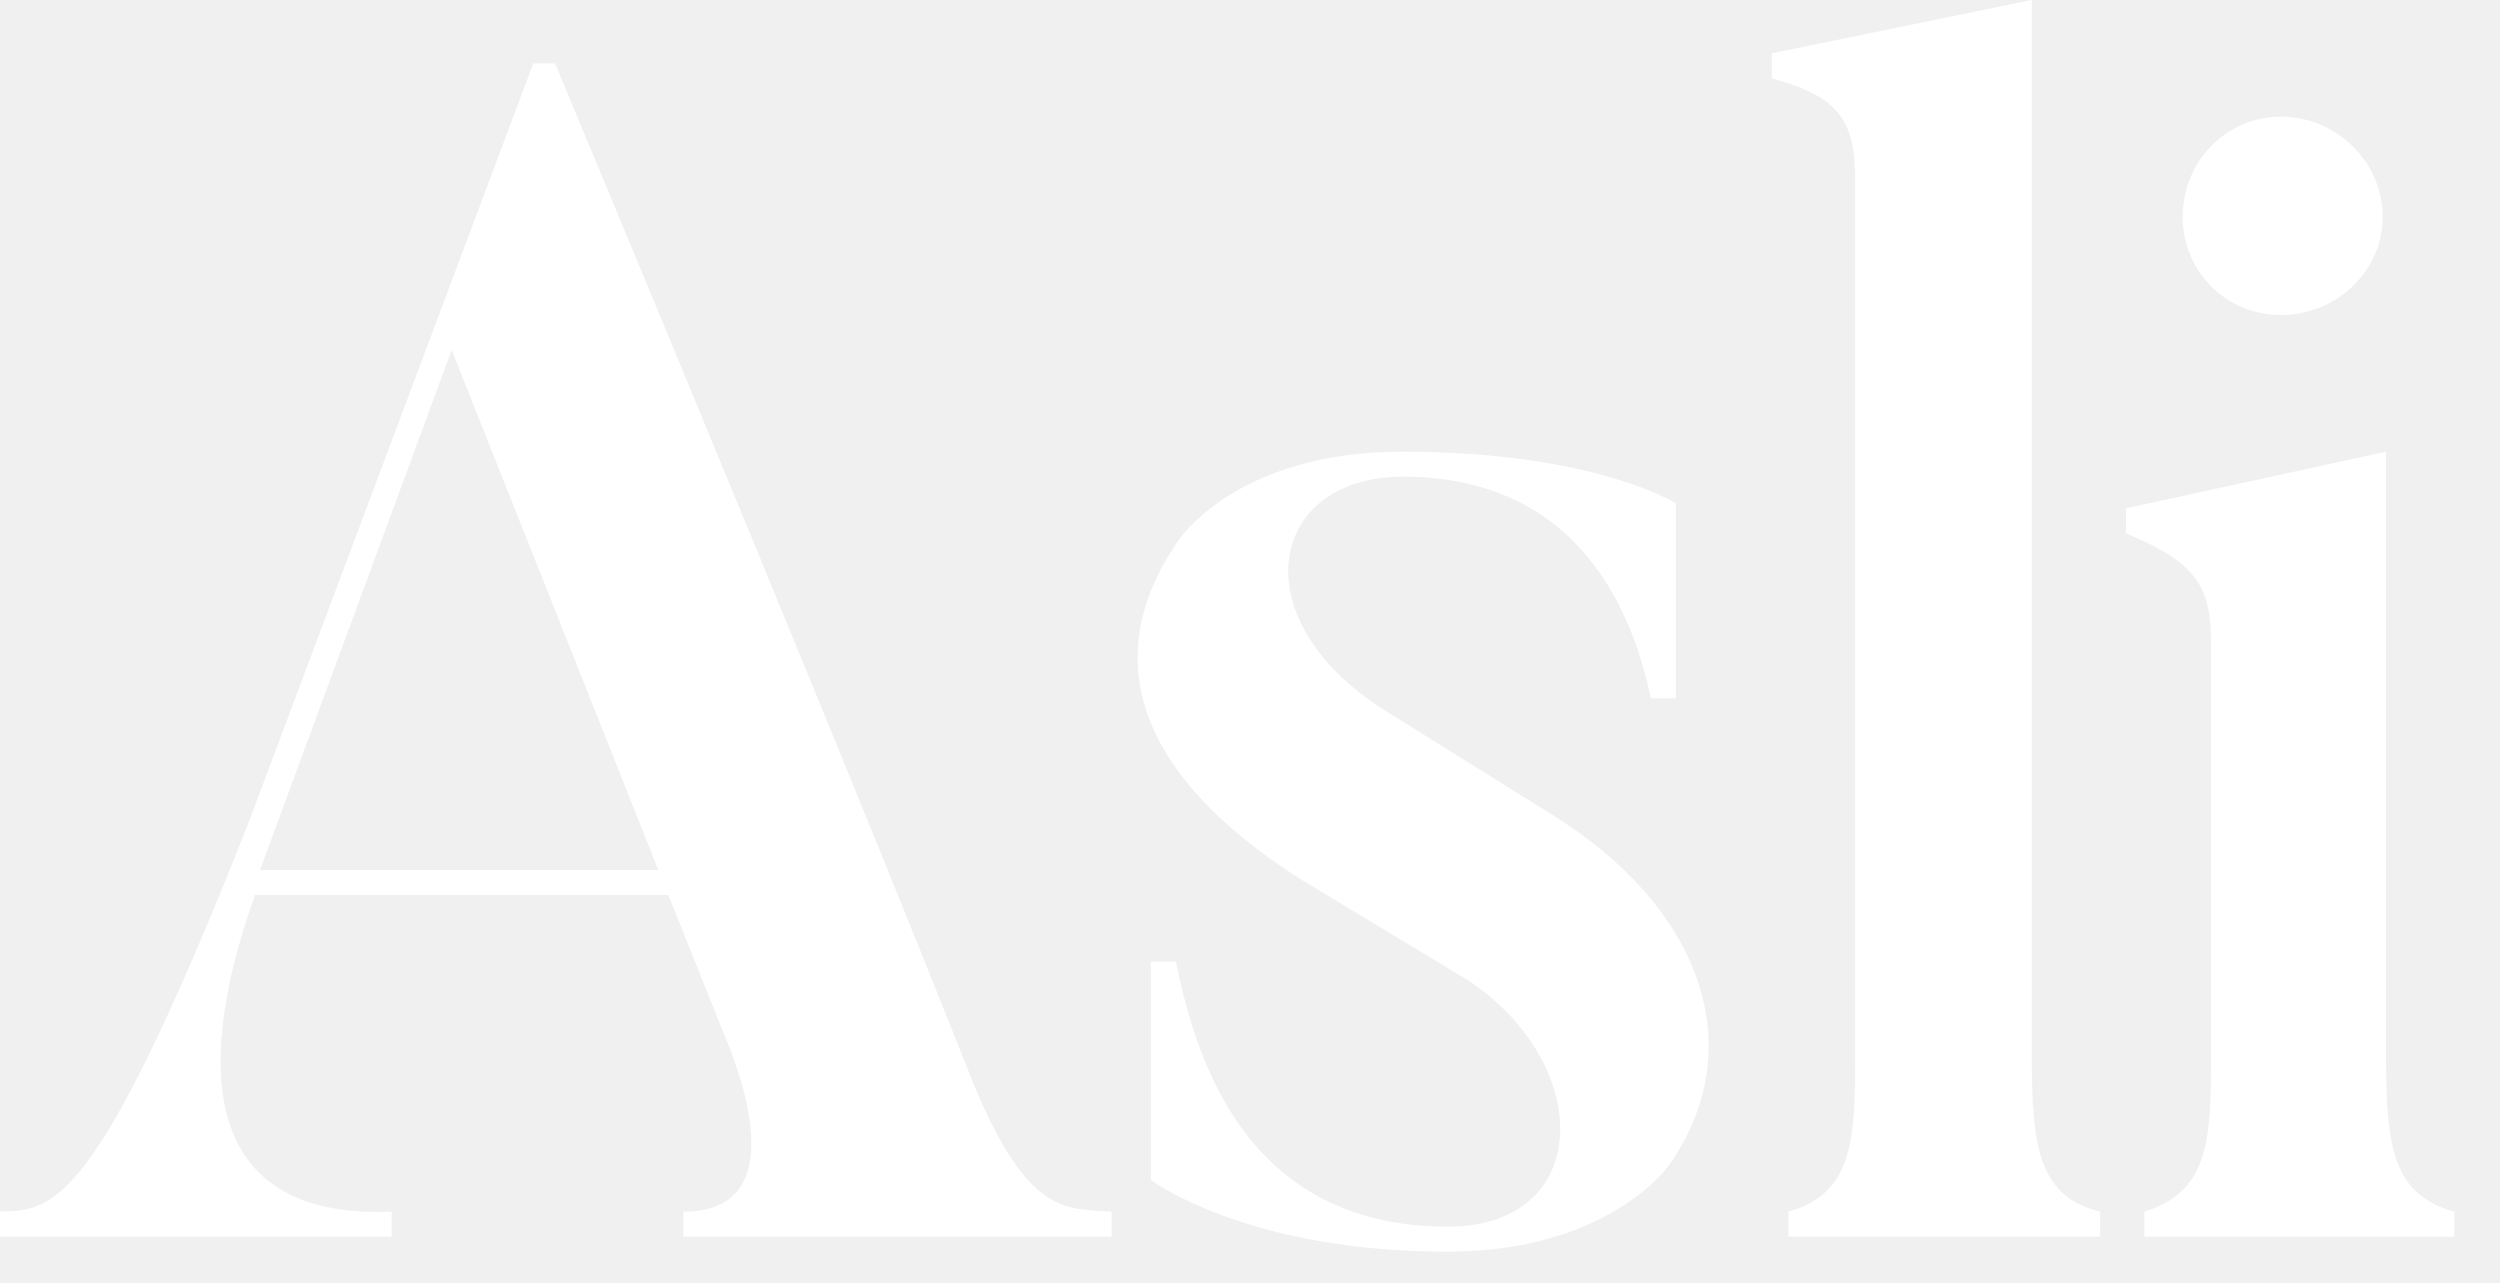
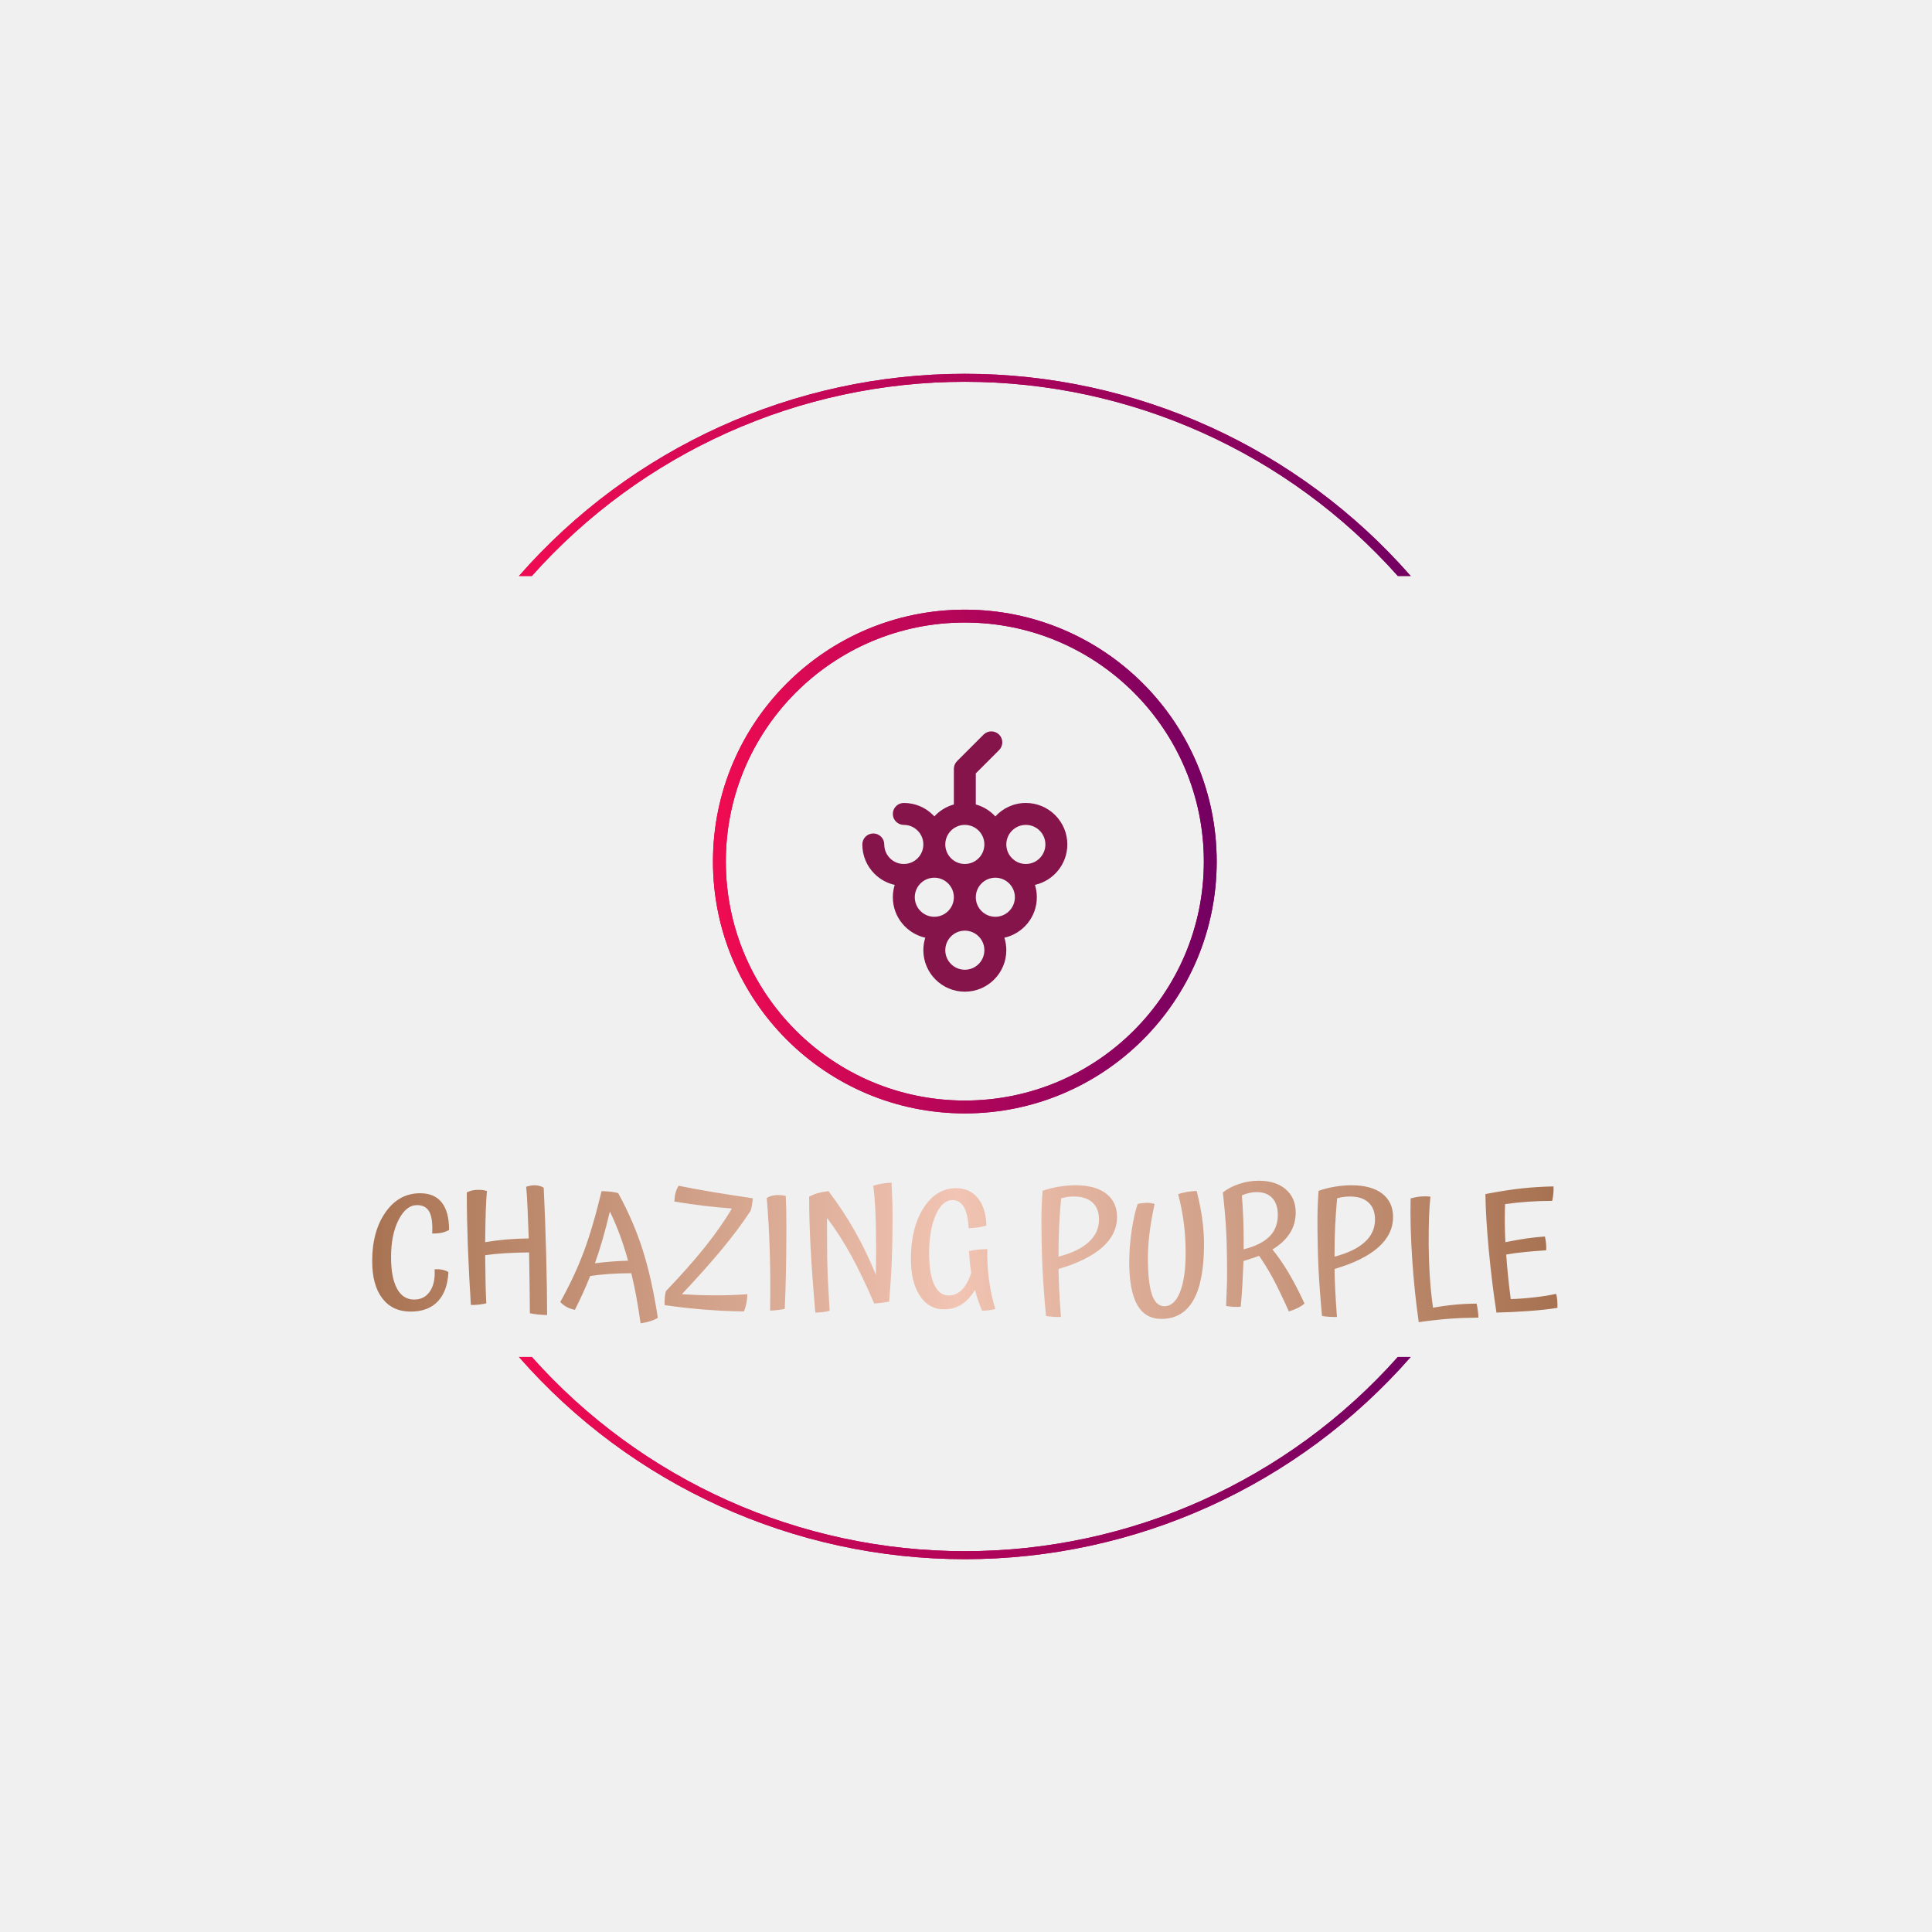
- <svg xmlns="http://www.w3.org/2000/svg" width="39px" height="20px" viewBox="0 0 39 20" version="1.1">
-   <g stroke="none" stroke-width="1" fill="none" fill-rule="evenodd">
-     <g fill="#FFFFFF" fill-rule="nonzero">
-       <g id="asli-outlines" transform="translate(0, 0)">
-         <path d="M4.056,13.572 L7.046,5.46 L10.27,13.572 L4.056,13.572 Z M17.342,18.902 C16.64,18.85 16.042,18.98 15.184,16.9 C15.184,16.9 13.442,12.454 8.658,0.988 L8.32,0.988 L3.874,12.844 C1.482,18.902 0.832,18.876 0,18.902 L0,19.292 L6.11,19.292 L6.11,18.902 C2.236,19.058 3.614,15.002 3.978,13.962 L10.426,13.962 L11.258,16.042 C11.57,16.77 12.376,18.902 10.66,18.902 L10.66,19.292 L17.342,19.292 L17.342,18.902 Z" id="Shape" />
-         <path d="M26.04,18.174 C27.314,16.354 26.56,14.17 24.22,12.714 L21.594,11.076 C19.332,9.646 19.8,7.436 21.88,7.436 C24.714,7.436 25.494,9.672 25.754,10.894 L26.144,10.894 L26.144,7.852 C26.144,7.852 24.87,7.046 21.88,7.046 C19.254,7.046 18.37,8.45 18.37,8.45 C17.122,10.27 17.746,12.09 20.268,13.702 L22.894,15.288 C24.87,16.588 24.87,19.136 22.582,19.136 C19.358,19.136 18.63,16.38 18.344,15.002 L17.954,15.002 L17.954,18.408 C17.954,18.408 19.436,19.526 22.582,19.526 C25.104,19.526 26.04,18.174 26.04,18.174 Z" id="Path" />
-         <path d="M32.762,18.902 C31.826,18.668 31.696,17.94 31.696,16.51 L31.696,0 L27.64,0.832 L27.64,1.222 C28.706,1.508 28.94,1.898 28.94,2.808 L28.94,16.51 C28.94,17.836 28.888,18.616 27.9,18.902 L27.9,19.292 L32.762,19.292 L32.762,18.902 Z" id="Path" />
-         <path d="M35.584,4.914 C36.442,4.914 37.17,4.238 37.17,3.38 C37.17,2.522 36.442,1.82 35.584,1.82 C34.726,1.82 34.05,2.522 34.05,3.38 C34.05,4.238 34.726,4.914 35.584,4.914 Z M38.288,18.902 C37.352,18.642 37.222,17.94 37.222,16.51 L37.222,7.046 L33.166,7.93 L33.166,8.32 C34.232,8.762 34.492,9.126 34.492,10.01 L34.492,16.51 C34.492,17.836 34.44,18.59 33.452,18.902 L33.452,19.292 L38.288,19.292 L38.288,18.902 Z" id="Shape" />
+ <svg xmlns="http://www.w3.org/2000/svg" version="1.1" width="200" height="200" viewBox="0 0 200 200">
+   <g transform="matrix(1,0,0,1,-0.1212121,38.0502)">
+     <svg viewBox="0 0 396 247" data-background-color="#0d0c0c" preserveAspectRatio="xMidYMid meet" height="124" width="200">
+       <g id="tight-bounds" transform="matrix(1,0,0,1,0.24,-0.1)">
+         <svg viewBox="0 0 395.52 247.2" height="247.2" width="395.52">
+           <rect width="395.52" height="247.2" fill="url(#2d13e896-1fa2-4ed6-84e3-1ee59c968592)" mask="url(&quot;#447f32c0-a718-4448-a073-30cc3e7100bf&quot;)" data-fill-palette-color="tertiary" />
+           <rect width="395.52" height="247.2" fill="url(#e9257d49-f513-4ddd-bd40-26ba6763723f)" mask="url(&quot;#97e6881f-a02a-4ee4-b3f8-bdbcb43db9a6&quot;)" data-fill-palette-color="primary" />
+           <g>
+             <svg />
+           </g>
+           <g>
+             <svg viewBox="0 0 395.52 247.2" height="247.2" width="395.52">
+               <g transform="matrix(1,0,0,1,75.54432,50.02307)">
+                 <svg viewBox="0 0 244.431 147.154" height="147.154" width="244.431">
+                   <g>
+                     <svg viewBox="0 0 244.431 147.154" height="147.154" width="244.431">
+                       <g transform="matrix(1,0,0,1,0,117.7537)">
+                         <svg viewBox="0 0 244.431 29.4" height="29.4" width="244.431">
+                           <g id="textblocktransform">
+                             <svg viewBox="0 0 244.431 29.4" height="29.4" width="244.431" id="textblock">
+                               <g>
+                                 <svg viewBox="0 0 244.431 29.4" height="29.4" width="244.431">
+                                   <g transform="matrix(1,0,0,1,0,0)">
+                                     <svg width="244.431" viewBox="2.15 -38.5 364.537 43.85" height="29.4" data-palette-color="url(#e9257d49-f513-4ddd-bd40-26ba6763723f)" />
+                                   </g>
+                                 </svg>
+                               </g>
+                             </svg>
+                           </g>
+                         </svg>
+                       </g>
+                       <g transform="matrix(1,0,0,1,70.27949,0)">
+                         <svg viewBox="0 0 103.872 103.872" height="103.872" width="103.872">
+                           <g>
+                             <svg />
+                           </g>
+                           <g id="icon-0">
+                             <svg viewBox="0 0 103.872 103.872" height="103.872" width="103.872">
+                               <g>
+                                 <path d="M0 51.936c0-28.684 23.253-51.936 51.936-51.936 28.684 0 51.936 23.253 51.936 51.936 0 28.684-23.253 51.936-51.936 51.936-28.684 0-51.936-23.253-51.936-51.936zM51.936 101.221c27.219 0 49.285-22.066 49.285-49.285 0-27.219-22.066-49.285-49.285-49.285-27.219 0-49.285 22.066-49.285 49.285 0 27.219 22.066 49.285 49.285 49.285z" data-fill-palette-color="tertiary" fill="url(#2d13e896-1fa2-4ed6-84e3-1ee59c968592)" stroke="transparent" />
+                               </g>
+                               <g transform="matrix(1,0,0,1,30.7997,25.09763)">
+                                 <svg viewBox="0 0 42.273 53.677" height="53.677" width="42.273">
+                                   <g>
+                                     <svg version="1.1" x="0" y="0" viewBox="26.638 20.338 46.722 59.326" enable-background="new 0 0 100 100" xml:space="preserve" height="53.677" width="42.273" class="icon-s-0" data-fill-palette-color="accent" id="s-0">
+                                       <path fill="#85144b" d="M73.36 46.103c0-5.213-4.241-9.454-9.453-9.454-2.752 0-5.225 1.189-6.954 3.072-1.185-1.291-2.719-2.249-4.454-2.727v-7.078l5.31-5.311c0.977-0.977 0.977-2.559 0-3.535s-2.559-0.977-3.535 0l-6.043 6.043c-0.469 0.469-0.731 1.104-0.731 1.768v8.113c-1.734 0.478-3.268 1.436-4.452 2.724-0.09-0.099-0.174-0.202-0.27-0.298-1.786-1.787-4.16-2.771-6.687-2.771-1.381 0-2.5 1.119-2.5 2.5s1.119 2.5 2.5 2.5c1.189 0 2.308 0.464 3.151 1.309 0.84 0.838 1.303 1.955 1.303 3.146 0 1.189-0.463 2.308-1.304 3.149-0.843 0.842-1.961 1.306-3.15 1.306-1.188 0-2.308-0.464-3.149-1.306-0.841-0.841-1.304-1.959-1.304-3.149 0-1.381-1.119-2.5-2.5-2.5s-2.5 1.119-2.5 2.5c0 2.525 0.983 4.899 2.769 6.685 1.287 1.287 2.881 2.149 4.613 2.535-0.278 0.891-0.429 1.837-0.429 2.817 0 4.505 3.17 8.276 7.396 9.22-0.285 0.899-0.441 1.855-0.441 2.849 0 5.213 4.241 9.454 9.454 9.454s9.454-4.241 9.454-9.454c0-0.993-0.156-1.949-0.441-2.849 4.226-0.943 7.396-4.715 7.396-9.22 0-0.981-0.15-1.927-0.429-2.817C70.196 54.374 73.36 50.604 73.36 46.103zM49.999 41.648c2.456 0 4.454 1.998 4.454 4.454s-1.998 4.455-4.454 4.455-4.454-1.999-4.454-4.455S47.543 41.648 49.999 41.648zM43.045 62.592c-2.456 0-4.454-1.997-4.454-4.452 0-2.456 1.998-4.454 4.454-4.454s4.454 1.998 4.454 4.454C47.499 60.595 45.501 62.592 43.045 62.592zM49.999 74.662c-2.456 0-4.454-1.998-4.454-4.454s1.998-4.453 4.454-4.453 4.454 1.997 4.454 4.453S52.455 74.662 49.999 74.662zM56.953 62.592c-2.456 0-4.454-1.997-4.454-4.452 0-2.456 1.998-4.454 4.454-4.454s4.454 1.998 4.454 4.454C61.407 60.595 59.409 62.592 56.953 62.592zM63.907 50.558c-2.456 0-4.454-1.999-4.454-4.455s1.998-4.454 4.454-4.454 4.453 1.998 4.453 4.454S66.363 50.558 63.907 50.558z" data-fill-palette-color="accent" />
+                                     </svg>
+                                   </g>
+                                 </svg>
+                               </g>
+                             </svg>
+                           </g>
+                         </svg>
+                       </g>
+                       <g />
+                     </svg>
+                   </g>
+                 </svg>
+               </g>
+               <g>
+                 <path d="M105.817 43.082A122.216 122.216 0 0 1 289.703 43.082L287.052 43.082A119.564 119.564 0 0 0 108.468 43.082L105.817 43.082M105.817 204.118A122.216 122.216 0 0 0 289.703 204.118L287.052 204.118A119.564 119.564 0 0 1 108.468 204.118L105.817 204.118" fill="url(#2d13e896-1fa2-4ed6-84e3-1ee59c968592)" stroke="transparent" data-fill-palette-color="tertiary" />
+               </g>
+             </svg>
+           </g>
+           <defs />
+           <mask id="97e6881f-a02a-4ee4-b3f8-bdbcb43db9a6">
+             <g id="SvgjsG5554">
+               <svg viewBox="0 0 395.52 247.2" height="247.2" width="395.52">
+                 <g>
+                   <svg />
+                 </g>
+                 <g>
+                   <svg viewBox="0 0 395.52 247.2" height="247.2" width="395.52">
+                     <g transform="matrix(1,0,0,1,75.54432,50.02307)">
+                       <svg viewBox="0 0 244.431 147.154" height="147.154" width="244.431">
+                         <g>
+                           <svg viewBox="0 0 244.431 147.154" height="147.154" width="244.431">
+                             <g transform="matrix(1,0,0,1,0,117.7537)">
+                               <svg viewBox="0 0 244.431 29.4" height="29.4" width="244.431">
+                                 <g id="SvgjsG5553">
+                                   <svg viewBox="0 0 244.431 29.4" height="29.4" width="244.431" id="SvgjsSvg5552">
+                                     <g>
+                                       <svg viewBox="0 0 244.431 29.4" height="29.4" width="244.431">
+                                         <g transform="matrix(1,0,0,1,0,0)">
+                                           <svg width="244.431" viewBox="2.15 -38.5 364.537 43.85" height="29.4" data-palette-color="url(#e9257d49-f513-4ddd-bd40-26ba6763723f)">
+                                             <path d="M21.35-11.25L21.35-11.25Q22.6-11.35 23.7-11.13 24.8-10.9 25.6-10.4L25.6-10.4Q25.3-4.5 22.33-1.38 19.35 1.75 14 1.75L14 1.75Q8.4 1.75 5.28-2.3 2.15-6.35 2.15-13.8L2.15-13.8Q2.15-22.95 6.25-28.8 10.35-34.65 16.9-34.65L16.9-34.65Q21.3-34.65 23.55-31.8 25.8-28.95 25.8-23.35L25.8-23.35Q24.7-22.75 23.53-22.5 22.35-22.25 20.6-22.25L20.6-22.25Q20.85-26.8 19.75-28.9 18.65-31 15.95-31L15.95-31Q12.6-31 10.28-26.48 7.95-21.95 7.95-15L7.95-15Q7.95-8.7 9.78-5.33 11.6-1.95 15.05-1.95L15.05-1.95Q18.2-1.95 19.9-4.45 21.6-6.95 21.35-11.25ZM54.9-36.35L54.9-36.35Q55.35-27.35 55.65-16.13 55.95-4.9 55.95 2.8L55.95 2.8Q54.6 2.8 53.02 2.63 51.45 2.45 50.65 2.25L50.65 2.25Q50.65-1 50.57-5.95 50.5-10.9 50.4-16.45L50.4-16.45Q46.35-16.4 43.05-16.2 39.75-16 36.9-15.6L36.9-15.6Q36.95-10.75 37.02-7.08 37.1-3.4 37.25-0.8L37.25-0.8Q36.35-0.55 34.97-0.4 33.6-0.25 32.5-0.3L32.5-0.3Q31.9-9.55 31.57-18.48 31.25-27.4 31.25-34.9L31.25-34.9Q31.85-35.25 32.77-35.48 33.7-35.7 34.75-35.7L34.75-35.7Q35.45-35.7 36.1-35.63 36.75-35.55 37.45-35.35L37.45-35.35Q37.2-32.9 37.07-28.95 36.95-25 36.9-19.6L36.9-19.6Q40.15-20.15 43.42-20.43 46.7-20.7 50.3-20.75L50.3-20.75Q50.1-26.5 49.92-30.38 49.75-34.25 49.5-36.65L49.5-36.65Q50.35-36.9 50.95-37 51.55-37.1 52.2-37.1L52.2-37.1Q52.9-37.1 53.62-36.9 54.35-36.7 54.9-36.35ZM90 3.7L90 3.7Q88.95 4.3 87.7 4.7 86.45 5.1 84.7 5.35L84.7 5.35Q84.09 1.1 83.4-2.73 82.7-6.55 81.84-10.05L81.84-10.05Q78.3-10.05 75.09-9.83 71.9-9.6 69.2-9.2L69.2-9.2Q68.15-6.55 66.97-3.95 65.8-1.35 64.5 1.2L64.5 1.2Q63.1 0.95 61.97 0.33 60.85-0.3 60-1.2L60-1.2Q64.3-8.9 67.12-16.38 69.95-23.85 72.7-35.3L72.7-35.3Q74.34-35.25 75.5-35.13 76.65-35 77.8-34.7L77.8-34.7Q82.59-25.95 85.4-17.05 88.2-8.15 90 3.7ZM75.25-29.05L75.25-29.05Q74.15-24.4 73.02-20.5 71.9-16.6 70.65-13.1L70.65-13.1Q73.3-13.45 75.87-13.65 78.45-13.85 80.84-13.9L80.84-13.9Q79.75-17.95 78.37-21.68 77-25.4 75.25-29.05ZM117.54-3.6L117.54-3.6Q117.49-2.15 117.24-0.83 116.99 0.5 116.49 1.7L116.49 1.7Q110.79 1.65 104.27 1.13 97.74 0.6 92.09-0.25L92.09-0.25Q92.04-1.5 92.14-2.63 92.24-3.75 92.49-4.55L92.49-4.55Q99.49-11.85 104.47-18.07 109.44-24.3 112.79-29.95L112.79-29.95Q108.19-30.3 103.89-30.83 99.59-31.35 95.09-32.1L95.09-32.1Q95.14-33.55 95.44-34.73 95.74-35.9 96.39-36.95L96.39-36.95Q101.59-35.9 107.02-35 112.44-34.1 119.24-33.1L119.24-33.1Q119.04-31.4 118.87-30.53 118.69-29.65 118.54-29.25L118.54-29.25Q114.94-23.75 109.82-17.55 104.69-11.35 97.39-3.6L97.39-3.6Q102.84-3.25 107.84-3.25 112.84-3.25 117.54-3.6ZM129.54-24.8L129.54-24.8Q129.54-16.5 129.41-10.7 129.29-4.9 129.04 0.9L129.04 0.9Q128.29 1.1 127.02 1.25 125.74 1.4 124.54 1.45L124.54 1.45Q124.69-8.35 124.42-17.07 124.14-25.8 123.49-33.2L123.49-33.2Q124.24-33.65 125.14-33.88 126.04-34.1 126.99-34.1L126.99-34.1Q127.49-34.1 127.97-34.05 128.44-34 129.34-33.85L129.34-33.85Q129.44-31.8 129.49-29.65 129.54-27.5 129.54-24.8ZM142.09-14.65L142.09-14.65Q142.14-11.3 142.34-7.33 142.54-3.35 142.84 1.5L142.84 1.5Q141.99 1.75 140.76 1.9 139.54 2.05 138.44 2.05L138.44 2.05Q137.44-9.5 136.99-17.82 136.54-26.15 136.54-33.6L136.54-33.6Q136.64-33.65 136.71-33.68 136.79-33.7 136.84-33.75L136.84-33.75Q138.14-34.4 139.46-34.75 140.79-35.1 142.49-35.3L142.49-35.3Q147.09-29.2 150.56-23.08 154.04-16.95 157.04-9.6L157.04-9.6Q157.09-10.95 157.11-12.58 157.14-14.2 157.14-17.6L157.14-17.6Q157.14-24.25 156.91-29.13 156.69-34 156.24-36.95L156.24-36.95Q157.89-37.45 159.21-37.65 160.54-37.85 161.89-37.9L161.89-37.9Q162.09-33.7 162.14-31.55 162.19-29.4 162.19-27.45L162.19-27.45Q162.19-19.95 161.94-13.83 161.69-7.7 161.14-1.3L161.14-1.3Q159.89-1.1 158.76-0.95 157.64-0.8 156.54-0.75L156.54-0.75Q152.84-9.4 149.36-15.7 145.89-22 142.04-27.05L142.04-27.05Q142.04-25.15 142.04-22.85 142.04-20.55 142.09-14.65ZM191.34-17.45L191.34-17.45Q191.24-12.6 191.84-8.1 192.44-3.6 193.78 0.95L193.78 0.95Q192.94 1.2 191.88 1.33 190.84 1.45 189.74 1.5L189.74 1.5Q189.09 0 188.53-1.6 187.99-3.2 187.53-4.95L187.53-4.95Q185.74-1.9 183.38-0.43 181.03 1.05 177.99 1.05L177.99 1.05Q173.34 1.05 170.59-3.13 167.84-7.3 167.84-14.5L167.84-14.5Q167.84-24 171.71-30.1 175.59-36.2 181.74-36.2L181.74-36.2Q185.99-36.2 188.46-33.1 190.94-30 191.03-24.7L191.03-24.7Q189.84-24.35 188.51-24.15 187.19-23.95 185.59-23.9L185.59-23.9Q185.38-28.25 184.13-30.4 182.88-32.55 180.63-32.55L180.63-32.55Q177.49-32.55 175.46-27.95 173.44-23.35 173.44-16.15L173.44-16.15Q173.44-9.9 175.01-6.55 176.59-3.2 179.44-3.2L179.44-3.2Q181.78-3.2 183.56-5 185.34-6.8 186.38-10.25L186.38-10.25Q186.13-11.6 185.99-13.2 185.84-14.8 185.69-16.85L185.69-16.85Q186.94-17.15 188.34-17.3 189.74-17.45 191.34-17.45ZM213.23-11.35L213.23-11.35Q213.28-8 213.46-4.58 213.63-1.15 213.98 3.4L213.98 3.4Q212.93 3.45 211.56 3.35 210.18 3.25 209.38 3.1L209.38 3.1Q208.58-5.55 208.28-12.05 207.98-18.55 207.98-26.9L207.98-26.9Q207.98-28.7 208.08-31.13 208.18-33.55 208.33-35.4L208.33-35.4Q210.78-36.25 213.38-36.68 215.98-37.1 218.48-37.1L218.48-37.1Q224.58-37.1 227.91-34.52 231.23-31.95 231.23-27.35L231.23-27.35Q231.23-22.05 226.71-18.03 222.18-14 213.23-11.35ZM214.03-33.1L214.03-33.1Q213.63-28.9 213.43-24.73 213.23-20.55 213.23-15.45L213.23-15.45Q213.23-15.4 213.23-15.33 213.23-15.25 213.23-15.15L213.23-15.15Q219.38-16.75 222.53-19.63 225.68-22.5 225.68-26.55L225.68-26.55Q225.68-29.95 223.68-31.8 221.68-33.65 217.93-33.65L217.93-33.65Q216.93-33.65 215.93-33.5 214.93-33.35 214.03-33.1ZM255.73-35.35L255.73-35.35Q256.88-30.75 257.43-26.73 257.98-22.7 257.98-19L257.98-19Q257.98-7.5 254.7-1.75 251.43 4 244.88 4L244.88 4Q239.88 4 237.43-0.35 234.98-4.7 234.98-13.5L234.98-13.5Q234.98-18.2 235.75-23.33 236.53-28.45 237.58-31.35L237.58-31.35Q238.08-31.5 238.95-31.6 239.83-31.7 240.53-31.7L240.53-31.7Q241.23-31.7 241.8-31.6 242.38-31.5 242.78-31.35L242.78-31.35Q241.78-26.75 241.25-22.6 240.73-18.45 240.73-14.85L240.73-14.85Q240.73-7.15 241.95-3.53 243.18 0.1 245.78 0.1L245.78 0.1Q248.88 0.1 250.6-4.25 252.33-8.6 252.33-16.35L252.33-16.35Q252.33-20.95 251.78-25.35 251.23-29.75 250.03-34.35L250.03-34.35Q251.18-34.8 252.73-35.05 254.28-35.3 255.73-35.35ZM288.88-0.75L288.88-0.75Q288.18-0.05 286.82 0.63 285.47 1.3 284.07 1.7L284.07 1.7Q281.18-4.75 279.2-8.43 277.22-12.1 274.93-15.4L274.93-15.4Q273.97-15.05 272.88-14.68 271.77-14.3 270.13-13.8L270.13-13.8Q269.97-9.85 269.77-6.38 269.57-2.9 269.27 0.25L269.27 0.25Q268.27 0.35 266.97 0.28 265.68 0.2 264.77 0L264.77 0Q265.02-5.8 265.05-7.25 265.07-8.7 265.07-10.1L265.07-10.1Q265.07-17.75 264.8-23 264.52-28.25 263.77-34.9L263.77-34.9Q265.97-36.6 268.9-37.55 271.82-38.5 274.77-38.5L274.77-38.5Q280.07-38.5 283.13-35.85 286.18-33.2 286.18-28.7L286.18-28.7Q286.18-25.2 284.38-22.35 282.57-19.5 279.02-17.35L279.02-17.35Q281.47-14.4 283.93-10.28 286.38-6.15 288.88-0.75ZM269.63-34L269.63-34Q269.93-30.15 270.05-26.75 270.18-23.35 270.18-19.7L270.18-19.7Q270.18-19.15 270.18-18.57 270.18-18 270.18-17.4L270.18-17.4Q275.52-18.75 278.1-21.33 280.68-23.9 280.68-27.95L280.68-27.95Q280.68-31.35 278.97-33.18 277.27-35 274.18-35L274.18-35Q273.07-35 271.93-34.75 270.77-34.5 269.63-34ZM298.12-11.35L298.12-11.35Q298.17-8 298.35-4.58 298.52-1.15 298.87 3.4L298.87 3.4Q297.82 3.45 296.45 3.35 295.07 3.25 294.27 3.1L294.27 3.1Q293.47-5.55 293.17-12.05 292.87-18.55 292.87-26.9L292.87-26.9Q292.87-28.7 292.97-31.13 293.07-33.55 293.22-35.4L293.22-35.4Q295.67-36.25 298.27-36.68 300.87-37.1 303.37-37.1L303.37-37.1Q309.47-37.1 312.8-34.52 316.12-31.95 316.12-27.35L316.12-27.35Q316.12-22.05 311.6-18.03 307.07-14 298.12-11.35ZM298.92-33.1L298.92-33.1Q298.52-28.9 298.32-24.73 298.12-20.55 298.12-15.45L298.12-15.45Q298.12-15.4 298.12-15.33 298.12-15.25 298.12-15.15L298.12-15.15Q304.27-16.75 307.42-19.63 310.57-22.5 310.57-26.55L310.57-26.55Q310.57-29.95 308.57-31.8 306.57-33.65 302.82-33.65L302.82-33.65Q301.82-33.65 300.82-33.5 299.82-33.35 298.92-33.1ZM341.82-0.7L341.82-0.7Q342.02 0.1 342.19 1.43 342.37 2.75 342.37 3.6L342.37 3.6Q337.52 3.65 333.42 3.95 329.32 4.25 324.02 5L324.02 5Q322.67-4.35 322-14.53 321.32-24.7 321.52-33.05L321.52-33.05Q322.72-33.4 323.8-33.55 324.87-33.7 326.02-33.7L326.02-33.7Q326.37-33.7 326.77-33.68 327.17-33.65 327.62-33.6L327.62-33.6Q327.32-30.85 327.19-27.43 327.07-24 327.07-19.05L327.07-19.05Q327.17-12.4 327.5-7.98 327.82-3.55 328.42 0.55L328.42 0.55Q331.72-0.05 335.22-0.38 338.72-0.7 341.82-0.7ZM366.67 0.6L366.67 0.6Q362.97 1.2 357.79 1.58 352.62 1.95 347.92 2.05L347.92 2.05Q346.52-7 345.57-17.1 344.62-27.2 344.52-34.4L344.52-34.4Q351.12-35.65 355.77-36.15 360.42-36.65 365.47-36.75L365.47-36.75Q365.52-35.7 365.42-34.58 365.32-33.45 365.07-32.3L365.07-32.3Q361.27-32.3 357.69-32.05 354.12-31.8 350.57-31.3L350.57-31.3Q350.47-28.45 350.49-25.53 350.52-22.6 350.67-19.6L350.67-19.6Q354.67-20.4 357.39-20.78 360.12-21.15 362.82-21.35L362.82-21.35Q363.07-20.3 363.17-19.28 363.27-18.25 363.22-17.1L363.22-17.1Q359.42-16.85 356.64-16.57 353.87-16.3 350.92-15.8L350.92-15.8Q351.12-12.85 351.47-9.33 351.82-5.8 352.32-2.1L352.32-2.1Q355.82-2.2 359.54-2.63 363.27-3.05 366.27-3.7L366.27-3.7Q366.52-3 366.62-1.75 366.72-0.5 366.67 0.6Z" opacity="1" transform="matrix(1,0,0,1,0,0)" fill="white" class="wordmark-text-0" id="SvgjsPath5551" />
+                                           </svg>
+                                         </g>
+                                       </svg>
+                                     </g>
+                                   </svg>
+                                 </g>
+                               </svg>
+                             </g>
+                             <g transform="matrix(1,0,0,1,70.27949,0)">
+                               <svg viewBox="0 0 103.872 103.872" height="103.872" width="103.872">
+                                 <g>
+                                   <svg />
+                                 </g>
+                                 <g id="SvgjsG5550">
+                                   <svg viewBox="0 0 103.872 103.872" height="103.872" width="103.872">
+                                     <g />
+                                     <g transform="matrix(1,0,0,1,30.7997,25.09763)">
+                                       <svg viewBox="0 0 42.273 53.677" height="53.677" width="42.273">
+                                         <g>
+                                           <svg version="1.1" x="0" y="0" viewBox="26.638 20.338 46.722 59.326" enable-background="new 0 0 100 100" xml:space="preserve" height="53.677" width="42.273" class="icon-s-0" data-fill-palette-color="accent" id="SvgjsSvg5549" />
+                                         </g>
+                                       </svg>
+                                     </g>
+                                   </svg>
+                                 </g>
+                               </svg>
+                             </g>
+                             <g />
+                           </svg>
+                         </g>
+                       </svg>
+                     </g>
+                     <g />
+                   </svg>
+                 </g>
+                 <defs>
+                   <mask />
+                 </defs>
+               </svg>
+             </g>
+           </mask>
+           <linearGradient x1="0.054" x2="0.941" y1="0.5" y2="0.5" id="e9257d49-f513-4ddd-bd40-26ba6763723f">
+             <stop stop-color="#864d25" offset="0" />
+             <stop stop-color="#f1c4b3" offset="0.498" />
+             <stop stop-color="#864d25" offset="1" />
+           </linearGradient>
+           <mask id="447f32c0-a718-4448-a073-30cc3e7100bf">
+             <g id="SvgjsG5565">
+               <svg viewBox="0 0 395.52 247.2" height="247.2" width="395.52">
+                 <g>
+                   <svg />
+                 </g>
+                 <g>
+                   <svg viewBox="0 0 395.52 247.2" height="247.2" width="395.52">
+                     <g transform="matrix(1,0,0,1,75.54432,50.02307)">
+                       <svg viewBox="0 0 244.431 147.154" height="147.154" width="244.431">
+                         <g>
+                           <svg viewBox="0 0 244.431 147.154" height="147.154" width="244.431">
+                             <g transform="matrix(1,0,0,1,0,117.7537)">
+                               <svg viewBox="0 0 244.431 29.4" height="29.4" width="244.431">
+                                 <g id="SvgjsG5564">
+                                   <svg viewBox="0 0 244.431 29.4" height="29.4" width="244.431" id="SvgjsSvg5563">
+                                     <g>
+                                       <svg viewBox="0 0 244.431 29.4" height="29.4" width="244.431">
+                                         <g transform="matrix(1,0,0,1,0,0)">
+                                           <svg width="244.431" viewBox="2.15 -38.5 364.537 43.85" height="29.4" data-palette-color="url(#e9257d49-f513-4ddd-bd40-26ba6763723f)" />
+                                         </g>
+                                       </svg>
+                                     </g>
+                                   </svg>
+                                 </g>
+                               </svg>
+                             </g>
+                             <g transform="matrix(1,0,0,1,70.27949,0)">
+                               <svg viewBox="0 0 103.872 103.872" height="103.872" width="103.872">
+                                 <g>
+                                   <svg />
+                                 </g>
+                                 <g id="SvgjsG5562">
+                                   <svg viewBox="0 0 103.872 103.872" height="103.872" width="103.872">
+                                     <g>
+                                       <path d="M0 51.936c0-28.684 23.253-51.936 51.936-51.936 28.684 0 51.936 23.253 51.936 51.936 0 28.684-23.253 51.936-51.936 51.936-28.684 0-51.936-23.253-51.936-51.936zM51.936 101.221c27.219 0 49.285-22.066 49.285-49.285 0-27.219-22.066-49.285-49.285-49.285-27.219 0-49.285 22.066-49.285 49.285 0 27.219 22.066 49.285 49.285 49.285z" fill="white" stroke="transparent" />
+                                     </g>
+                                     <g transform="matrix(1,0,0,1,30.7997,25.09763)">
+                                       <svg viewBox="0 0 42.273 53.677" height="53.677" width="42.273">
+                                         <g>
+                                           <svg version="1.1" x="0" y="0" viewBox="26.638 20.338 46.722 59.326" enable-background="new 0 0 100 100" xml:space="preserve" height="53.677" width="42.273" class="icon-s-0" data-fill-palette-color="accent" id="SvgjsSvg5561" />
+                                         </g>
+                                       </svg>
+                                     </g>
+                                   </svg>
+                                 </g>
+                               </svg>
+                             </g>
+                             <g />
+                           </svg>
+                         </g>
+                       </svg>
+                     </g>
+                     <g>
+                       <path d="M105.817 43.082A122.216 122.216 0 0 1 289.703 43.082L287.052 43.082A119.564 119.564 0 0 0 108.468 43.082L105.817 43.082M105.817 204.118A122.216 122.216 0 0 0 289.703 204.118L287.052 204.118A119.564 119.564 0 0 1 108.468 204.118L105.817 204.118" fill="white" stroke="transparent" />
+                     </g>
+                   </svg>
+                 </g>
+                 <defs>
+                   <mask />
+                 </defs>
+                 <mask>
+                   <g id="SvgjsG5560">
+                     <svg viewBox="0 0 395.52 247.2" height="247.2" width="395.52">
+                       <g>
+                         <svg />
+                       </g>
+                       <g>
+                         <svg viewBox="0 0 395.52 247.2" height="247.2" width="395.52">
+                           <g transform="matrix(1,0,0,1,75.54432,50.02307)">
+                             <svg viewBox="0 0 244.431 147.154" height="147.154" width="244.431">
+                               <g>
+                                 <svg viewBox="0 0 244.431 147.154" height="147.154" width="244.431">
+                                   <g transform="matrix(1,0,0,1,0,117.7537)">
+                                     <svg viewBox="0 0 244.431 29.4" height="29.4" width="244.431">
+                                       <g id="SvgjsG5559">
+                                         <svg viewBox="0 0 244.431 29.4" height="29.4" width="244.431" id="SvgjsSvg5558">
+                                           <g>
+                                             <svg viewBox="0 0 244.431 29.4" height="29.4" width="244.431">
+                                               <g transform="matrix(1,0,0,1,0,0)">
+                                                 <svg width="244.431" viewBox="2.15 -38.5 364.537 43.85" height="29.4" data-palette-color="url(#e9257d49-f513-4ddd-bd40-26ba6763723f)" />
+                                               </g>
+                                             </svg>
+                                           </g>
+                                         </svg>
+                                       </g>
+                                     </svg>
+                                   </g>
+                                   <g transform="matrix(1,0,0,1,70.27949,0)">
+                                     <svg viewBox="0 0 103.872 103.872" height="103.872" width="103.872">
+                                       <g>
+                                         <svg />
+                                       </g>
+                                       <g id="SvgjsG5556">
+                                         <svg viewBox="0 0 103.872 103.872" height="103.872" width="103.872">
+                                           <g />
+                                           <g transform="matrix(1,0,0,1,30.7997,25.09763)">
+                                             <svg viewBox="0 0 42.273 53.677" height="53.677" width="42.273">
+                                               <g>
+                                                 <svg version="1.1" x="0" y="0" viewBox="26.638 20.338 46.722 59.326" enable-background="new 0 0 100 100" xml:space="preserve" height="53.677" width="42.273" class="icon-s-0" data-fill-palette-color="accent" id="SvgjsSvg5555" />
+                                               </g>
+                                             </svg>
+                                           </g>
+                                         </svg>
+                                       </g>
+                                     </svg>
+                                   </g>
+                                   <g />
+                                 </svg>
+                               </g>
+                             </svg>
+                           </g>
+                           <g />
+                         </svg>
+                       </g>
+                       <defs>
+                         <mask />
+                       </defs>
+                     </svg>
+                   </g>
+                 </mask>
+               </svg>
+             </g>
+           </mask>
+           <linearGradient x1="0" x2="1" y1="0.5" y2="0.5" id="2d13e896-1fa2-4ed6-84e3-1ee59c968592">
+             <stop stop-color="#f00b51" offset="0" />
+             <stop stop-color="#730062" offset="1" />
+           </linearGradient>
+         </svg>
+         <rect width="395.52" height="247.2" fill="none" stroke="none" visibility="hidden" />
      </g>
-     </g>
+     </svg>
  </g>
</svg>
